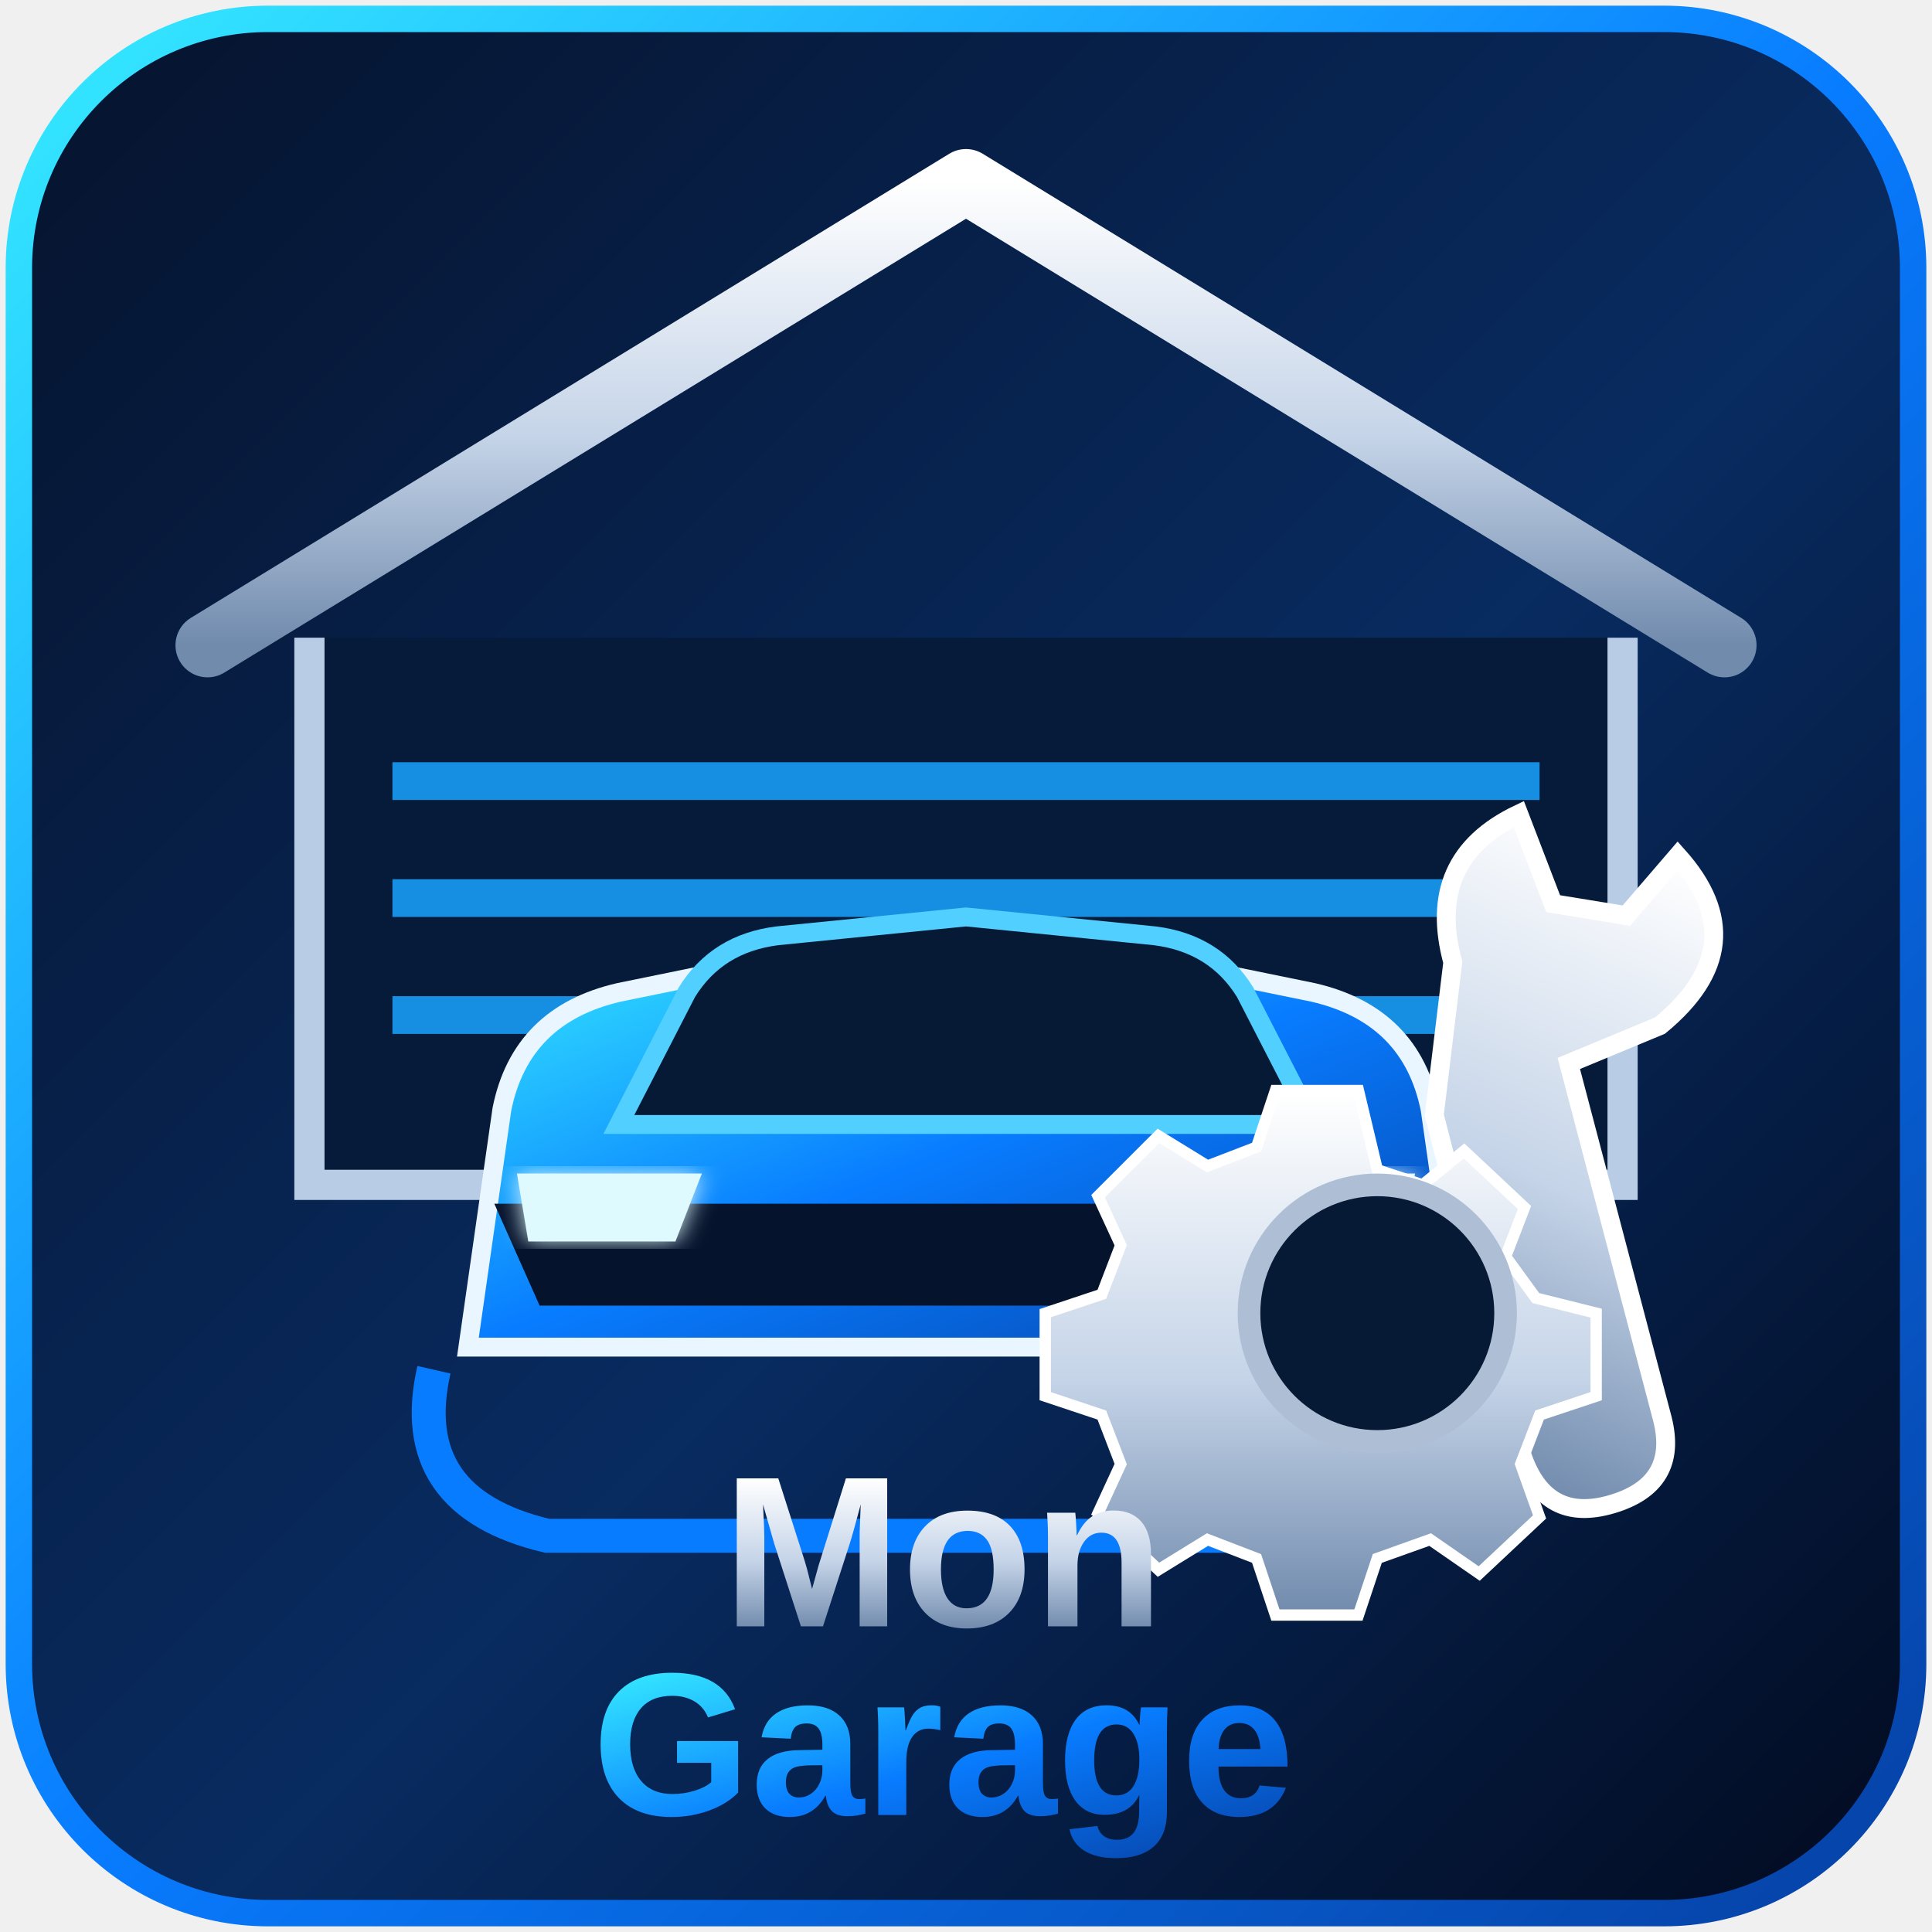
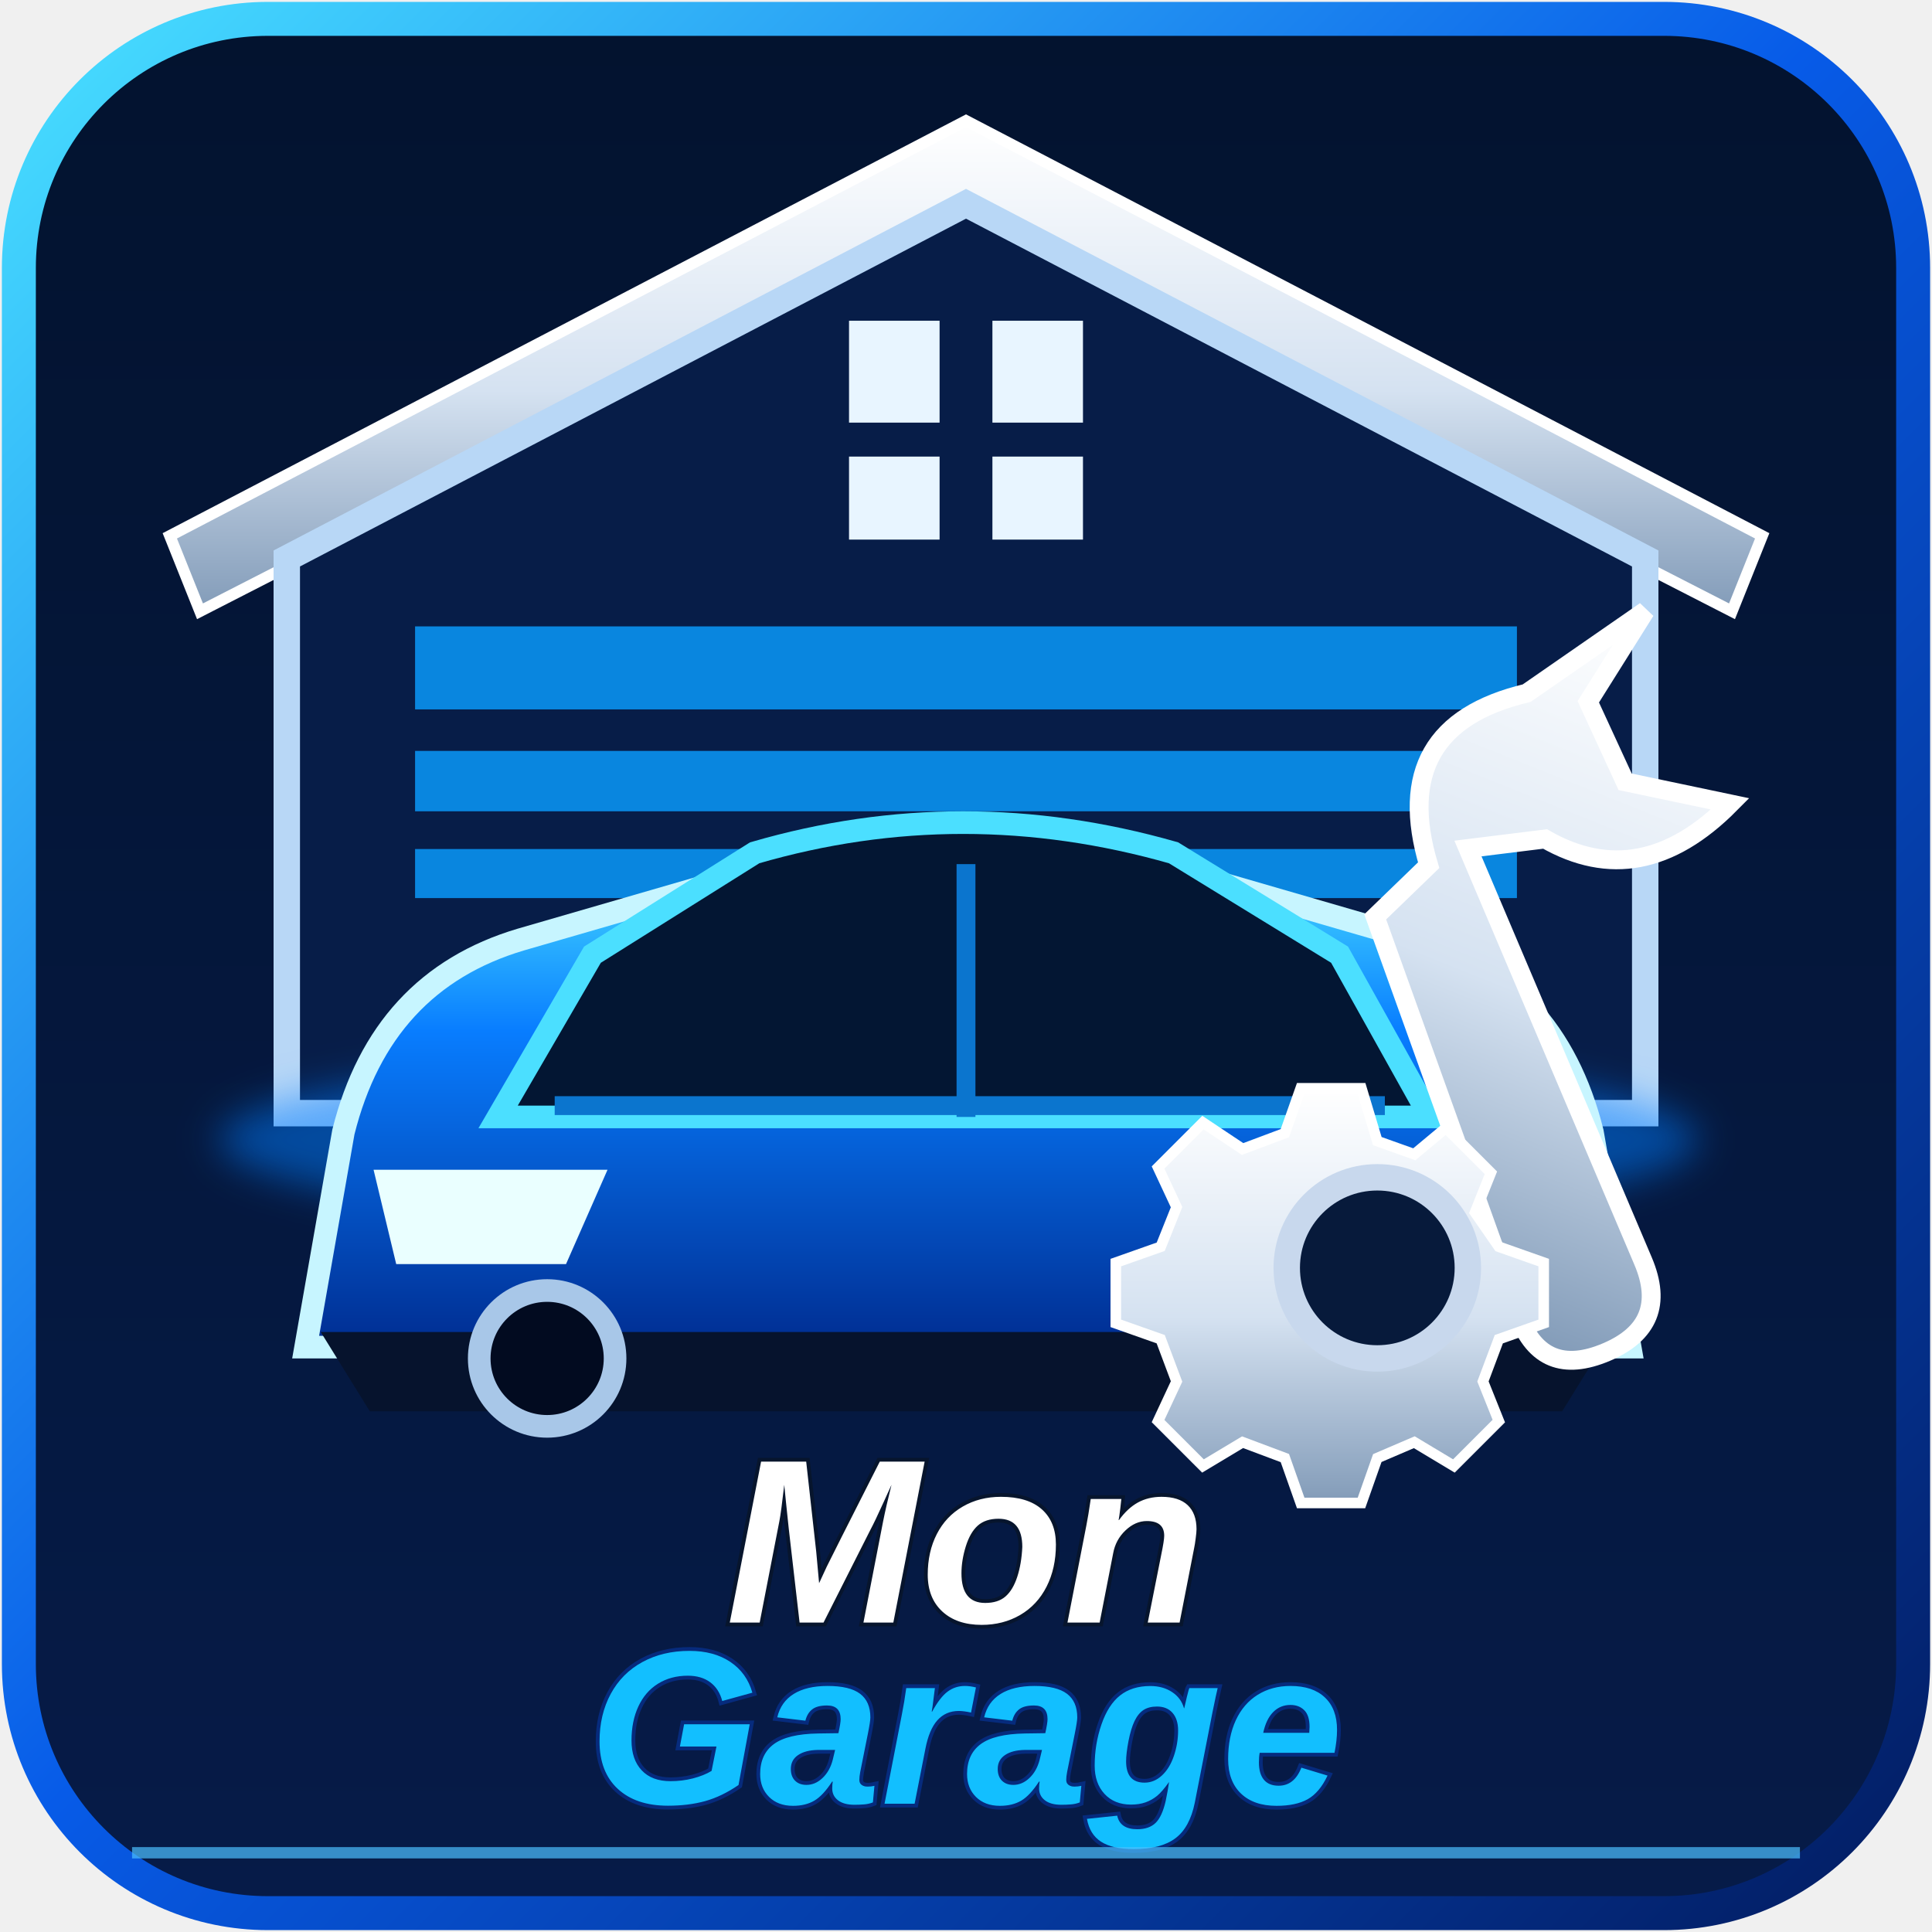
<svg xmlns="http://www.w3.org/2000/svg" viewBox="0 0 512 512">
  <defs>
-     <linearGradient id="bg" x1="0" y1="0" x2="1" y2="1">
-       <stop stop-color="#06132d" />
-       <stop offset=".55" stop-color="#082b60" />
-       <stop offset="1" stop-color="#020b20" />
+     <linearGradient id="bg" x2="0" y2="1">
+       <stop stop-color="#03132f" />
+       <stop offset="1" stop-color="#061b48" />
    </linearGradient>
-     <linearGradient id="silver" x1="0" y1="0" x2="0" y2="1">
+     <linearGradient id="rim" x2="1" y2="1">
+       <stop stop-color="#48dfff" />
+       <stop offset=".48" stop-color="#075be8" />
+       <stop offset="1" stop-color="#031d62" />
+     </linearGradient>
+     <linearGradient id="metal" x2="0" y2="1">
      <stop stop-color="#fff" />
-       <stop offset=".55" stop-color="#c5d4e8" />
-       <stop offset="1" stop-color="#718bad" />
+       <stop offset=".55" stop-color="#d5e2f1" />
+       <stop offset="1" stop-color="#829bb8" />
    </linearGradient>
-     <linearGradient id="blue" x1="0" y1="0" x2="1" y2="1">
-       <stop stop-color="#35eaff" />
-       <stop offset=".5" stop-color="#087cff" />
-       <stop offset="1" stop-color="#0641a5" />
+     <linearGradient id="car" x2="0" y2="1">
+       <stop stop-color="#51eaff" />
+       <stop offset=".38" stop-color="#087dff" />
+       <stop offset="1" stop-color="#002d91" />
    </linearGradient>
-     <filter id="glow">
-       <feGaussianBlur stdDeviation="3" result="b" />
-       <feMerge>
-         <feMergeNode in="b" />
-         <feMergeNode in="SourceGraphic" />
-       </feMerge>
+     <filter id="shadow">
+       <feGaussianBlur stdDeviation="5" />
    </filter>
  </defs>
-   <rect x="5" y="5" width="502" height="502" rx="66" fill="url(#bg)" stroke="url(#blue)" stroke-width="7" />
-   <path d="M55 171 256 48 457 171" fill="none" stroke="url(#silver)" stroke-width="17" stroke-linecap="round" stroke-linejoin="round" />
-   <path d="M82 169v145h348V169" fill="#061b39" stroke="#b9cce5" stroke-width="8" />
-   <path d="M104 207h304M104 238h304M104 269h304" stroke="#168fe2" stroke-width="10" />
-   <path d="M133 294q5-25 31-31l44-9q48-9 96 0l44 9q26 6 31 31l9 63H124z" fill="url(#blue)" stroke="#eaf6ff" stroke-width="5" />
-   <path d="M182 263q8-13 24-15l50-5 50 5q16 2 24 15l18 35H164z" fill="#071a35" stroke="#51cfff" stroke-width="5" />
-   <path d="M131 319h250l-12 27H143z" fill="#06132d" />
-   <path d="M137 311h49l-7 18h-39zM326 311h49l-3 18h-39z" fill="#dffaff" filter="url(#glow)" />
-   <path d="M115 363q-8 35 30 44h209q42-9 35-44" fill="none" stroke="#087cff" stroke-width="9" />
-   <g transform="translate(385 255) rotate(24)">
-     <path d="M0 0q-18-22 0-43l18 18 19-5 6-20q29 13 14 43L39 12l61 76q11 14-3 26t-27-2L12 39z" fill="url(#silver)" stroke="#fff" stroke-width="5" />
+   <rect x="5" y="5" width="502" height="502" rx="66" fill="url(#bg)" stroke="url(#rim)" stroke-width="9" />
+   <path d="M45 142 256 32l211 110-8 20L256 58 53 162z" fill="url(#metal)" stroke="#fff" stroke-width="3" />
+   <path d="M76 148v147h360V148l-180-94z" fill="#071d48" stroke="#b8d7f6" stroke-width="7" />
+   <path d="M110 166h292v22H110zM110 199h292v16H110zM110 225h292v13H110z" fill="#0986df" />
+   <path d="M225 85h24v27h-24zM263 85h24v27h-24zM225 121h24v22h-24zM263 121h24v22h-24z" fill="#e8f5ff" />
+   <ellipse cx="254" cy="302" rx="196" ry="25" fill="#007bff" opacity=".5" filter="url(#shadow)" />
+   <path d="M91 300q10-40 47-51l69-20q48-14 99 0l69 20q37 11 47 51l10 57H81z" fill="url(#car)" stroke="#c7f5ff" stroke-width="6" />
+   <path d="m157 253 43-27q55-16 111 0l44 27 24 43H132z" fill="#031633" stroke="#4bdfff" stroke-width="6" />
+   <path d="M256 229v67M147 293h220" stroke="#0b75ce" stroke-width="5" />
+   <path d="M99 310h62l-11 25h-45zM351 310h62l-6 25h-45z" fill="#eaffff" />
+   <path d="M85 353h342l-13 21H98z" fill="#06132d" />
+   <circle cx="145" cy="360" r="18" fill="#020b20" stroke="#a8c7e8" stroke-width="6" />
+   <circle cx="367" cy="360" r="18" fill="#020b20" stroke="#a8c7e8" stroke-width="6" />
+   <g transform="translate(391 244) rotate(22)">
+     <path d="M-10-61q-31 22-7 52l-8 18 75 84q12 13 25 0t0-26L-9-17l18-10q29 4 42-27l-28 5-17-16 5-28z" fill="url(#metal)" stroke="#fff" stroke-width="5" />
  </g>
-   <g transform="translate(365 348)" fill="url(#silver)" stroke="#fff" stroke-width="3">
-     <path d="M0-38 12-34 23-43 39-28 34-15 42-4 58 0 58 22 43 27 38 40 43 54 27 69 14 60 0 65-5 80-27 80-32 65-45 60-58 68-74 53-68 40-73 27-88 22-88 0-73-5-68-18-74-31-58-47-45-39-32-44-27-59-5-59z" />
-     <circle r="34" fill="#071a35" stroke="#aebfd5" stroke-width="6" />
+   <g transform="translate(365 336)" fill="url(#metal)" stroke="#fff" stroke-width="4">
+     <path d="M0-48 14-43 26-53 43-36 37-21 46-8 63-2 63 21 46 27 40 43 46 58 29 75 14 66 0 72-6 89-29 89-35 72-51 66-66 75-83 58-76 43-82 27-99 21-99-2-82-8-76-23-83-38-66-55-51-45-35-51-29-68-6-68z" transform="scale(.7)" />
+     <circle r="24" fill="#071a3b" stroke="#c8d8ed" stroke-width="7" />
  </g>
-   <text x="250" y="431" text-anchor="middle" font-family="Arial,sans-serif" font-size="57" font-weight="800" fill="url(#silver)">Mon</text>
-   <text x="250" y="481" text-anchor="middle" font-family="Arial,sans-serif" font-size="54" font-weight="900" fill="url(#blue)">Garage</text>
+   <text x="256" y="430" text-anchor="middle" font-family="Arial,sans-serif" font-size="62" font-weight="900" font-style="italic" fill="#fff" stroke="#07152d" stroke-width="2" paint-order="stroke">Mon</text>
+   <text x="256" y="478" text-anchor="middle" font-family="Arial,sans-serif" font-size="58" font-weight="900" font-style="italic" fill="#12bfff" stroke="#062b7d" stroke-width="2" paint-order="stroke">Garage</text>
+   <path d="M35 491h442" stroke="#4bbfff" stroke-width="3" opacity=".7" />
</svg>
